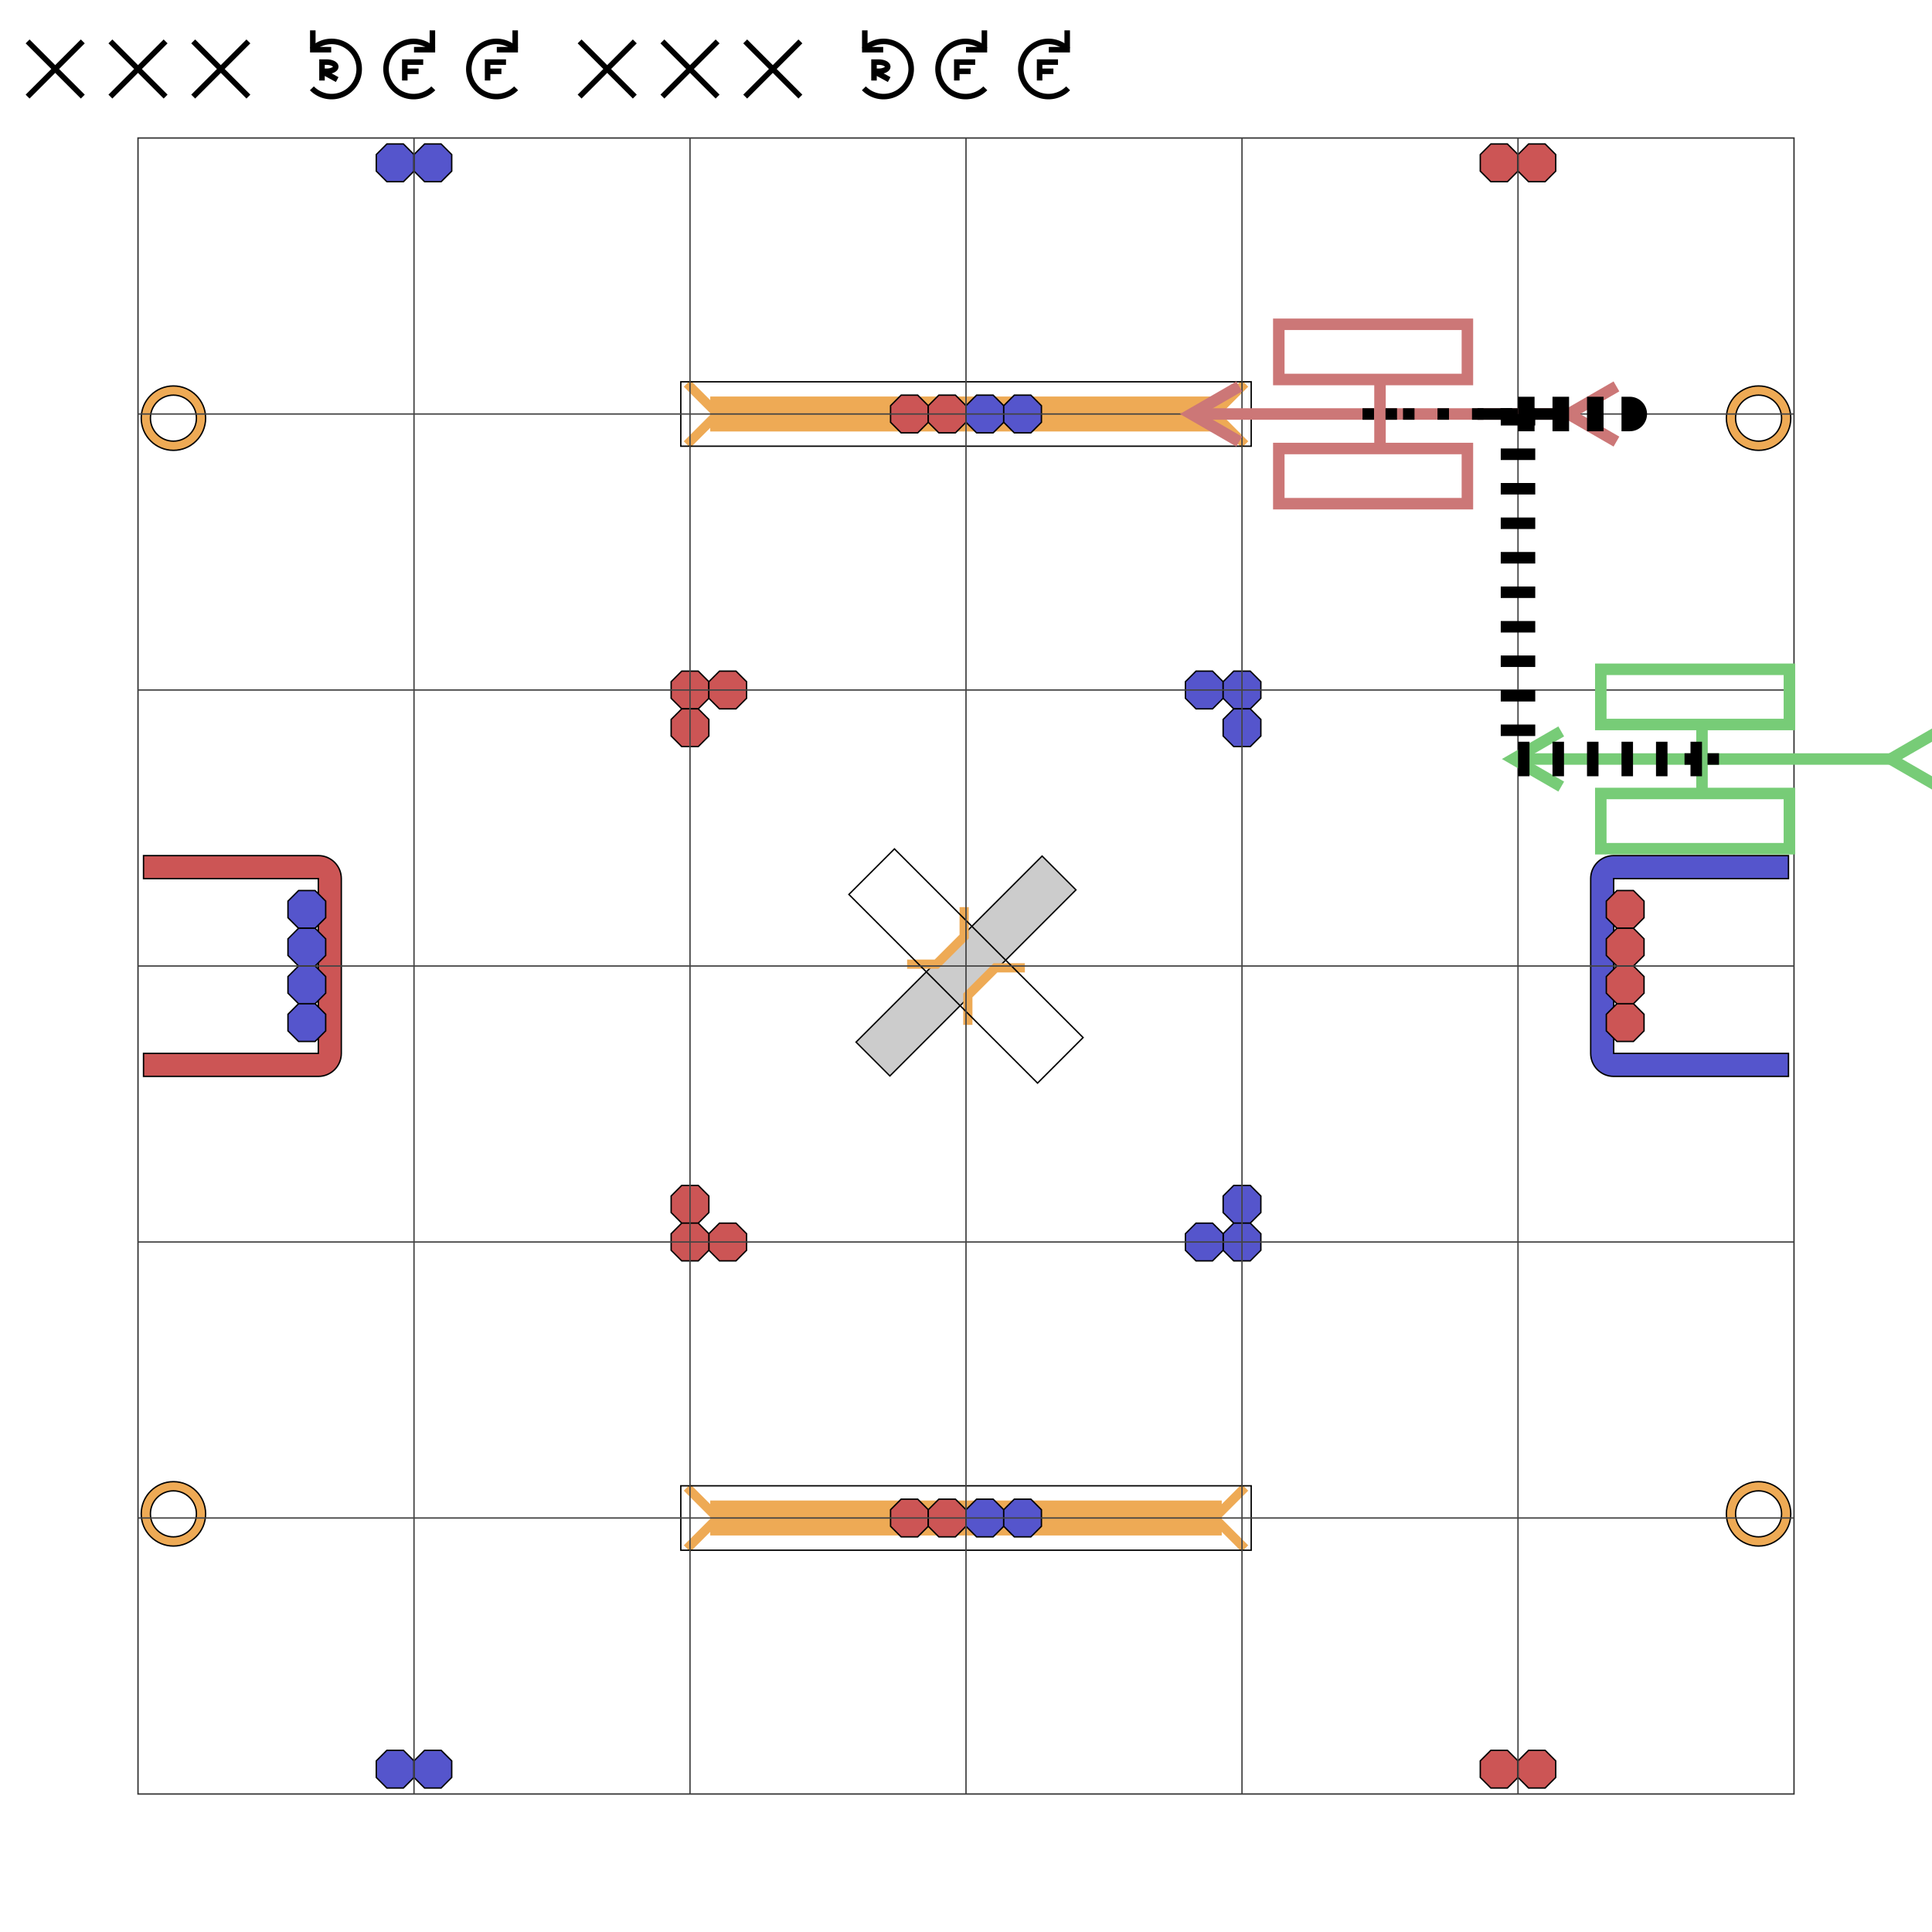
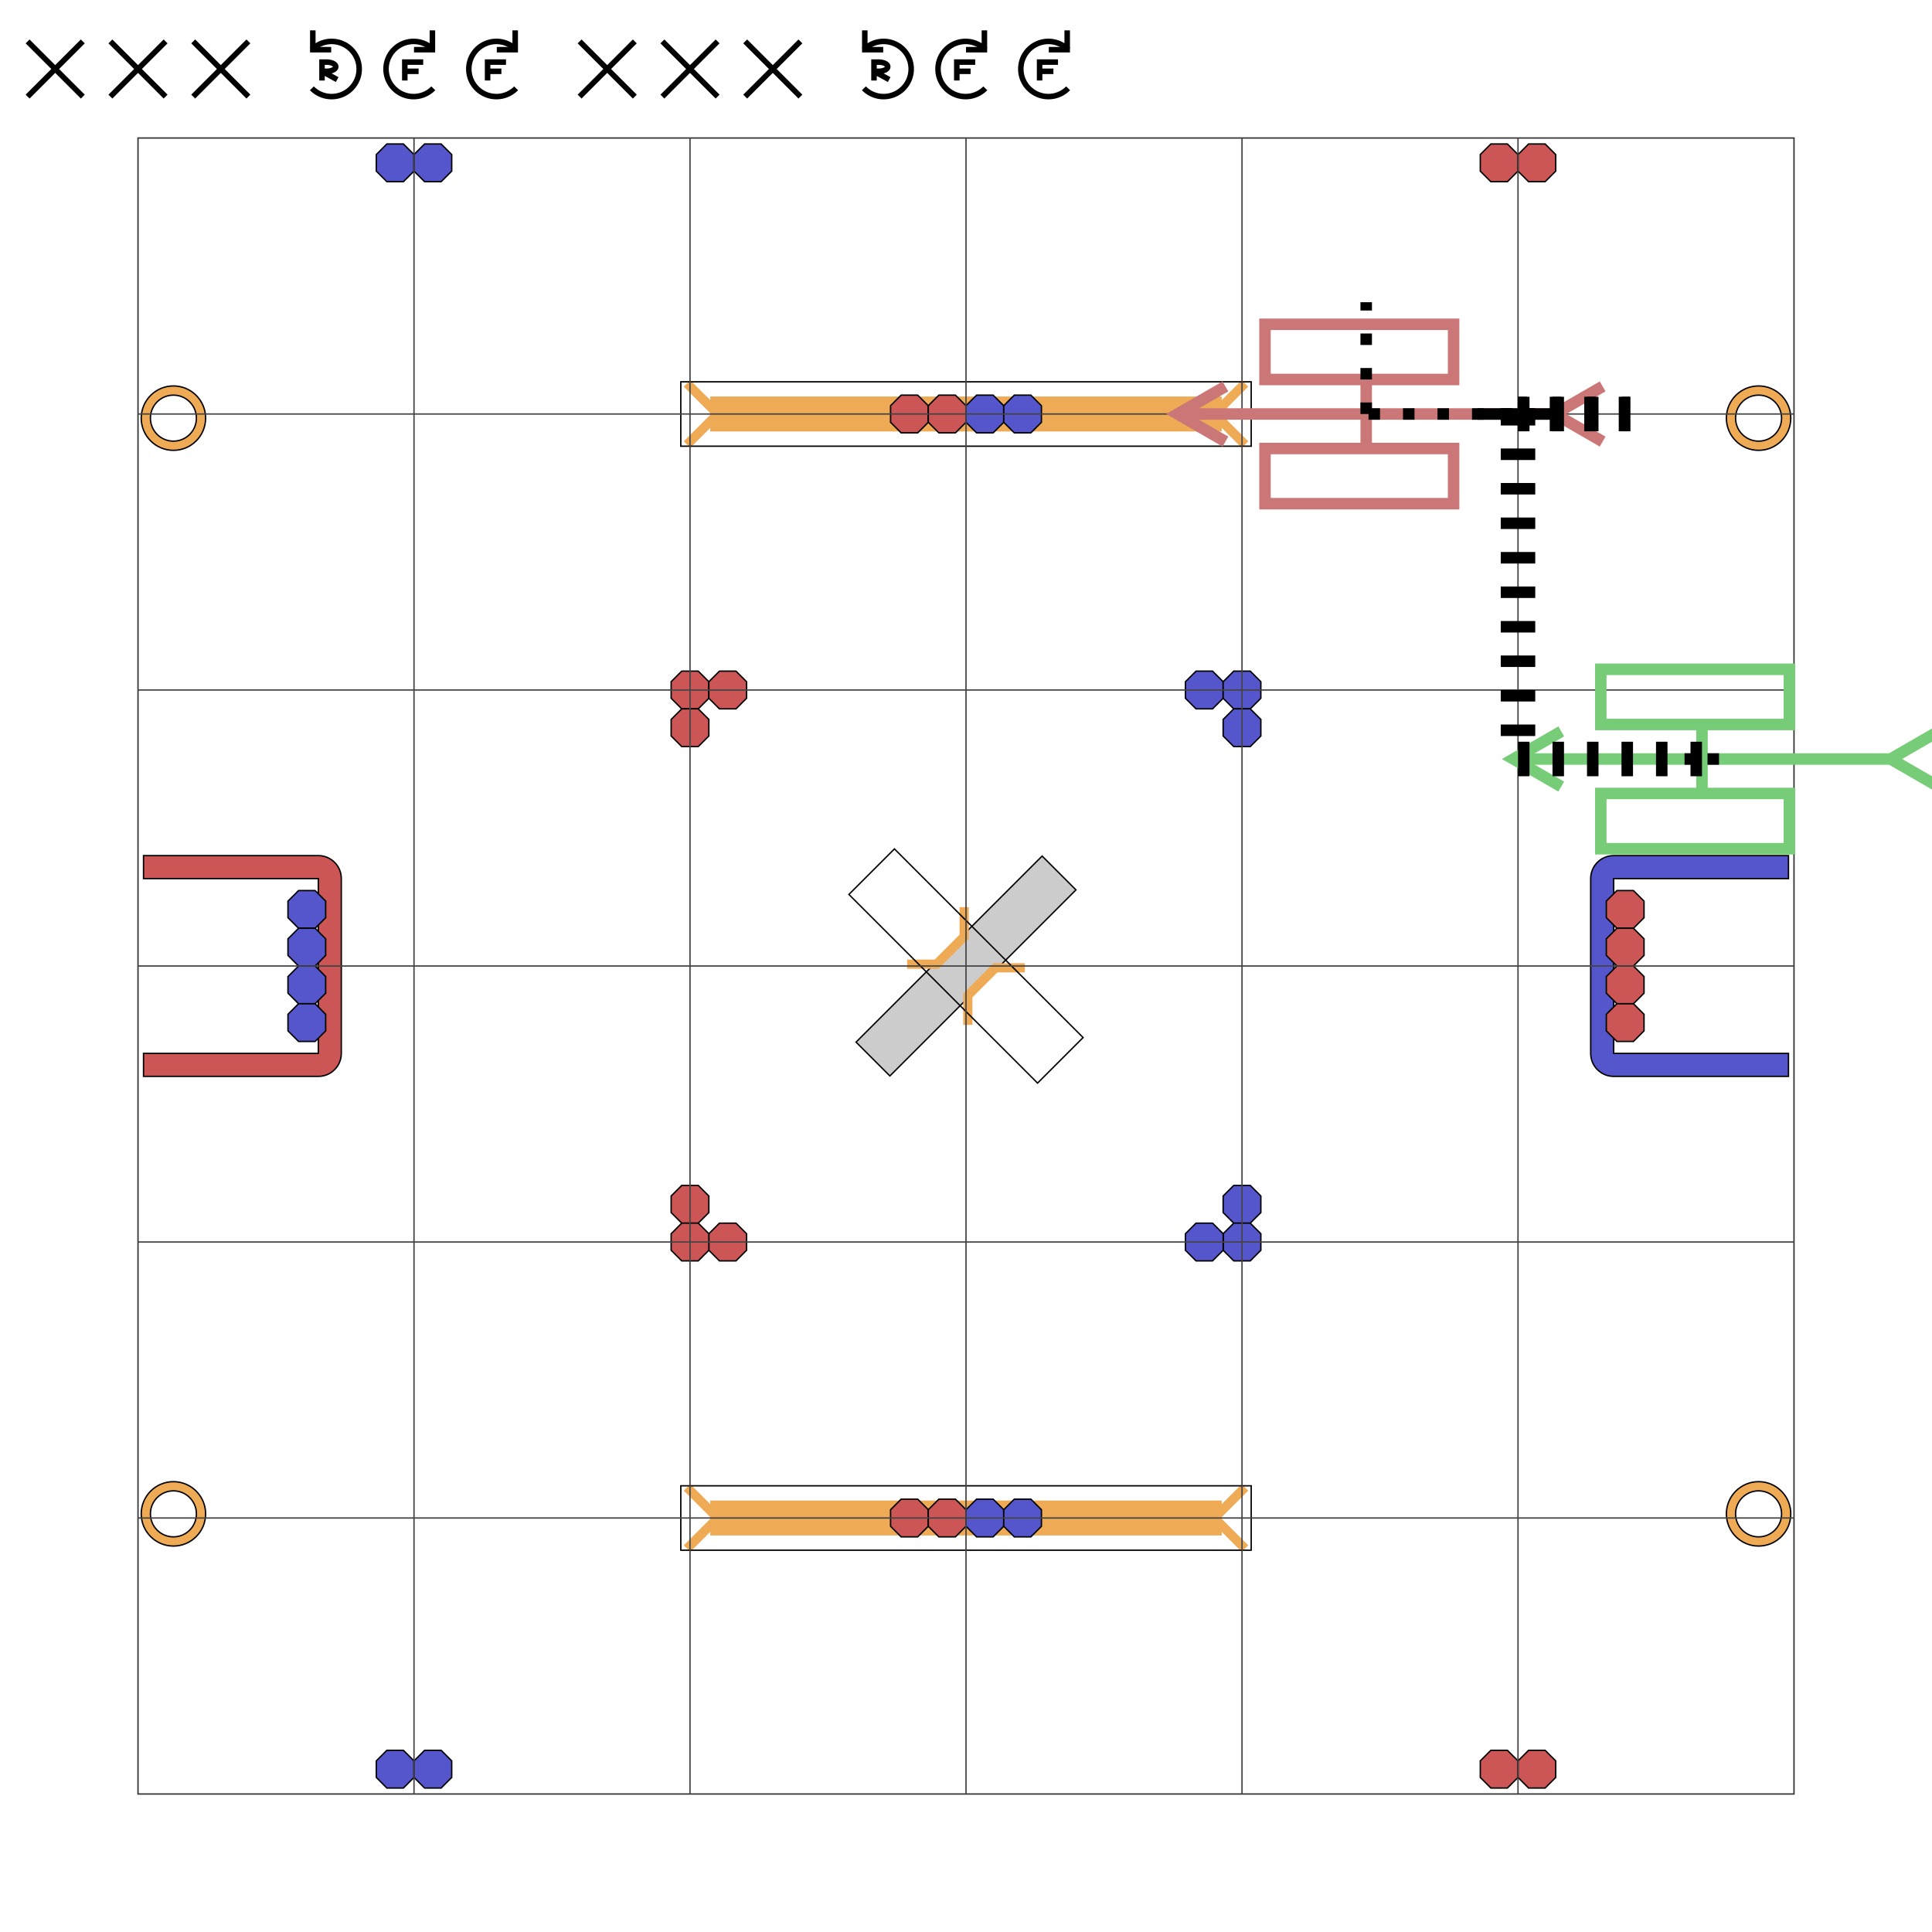
<svg xmlns="http://www.w3.org/2000/svg" version="1.1" width="600" height="600" viewBox="-2100 -2100 4200 4200">
  <g transform="scale(1, -1)">
    <rect x="-2100" y="-2100" width="4200" height="4200" fill="#ffffff" />
    <rect x="-1800" y="-1800" width="3600" height="3600" fill="none" stroke="#333333" stroke-width="3" />
    <path d="M -1788 240 l 380 0 a 50 50 0 0 0 50 -50 l 0 -380 a 50 50 0 0 0 -50 -50 l -380 0  l 0 50 l 380 0 l 0 380 l -380 0 z" fill="#cc5555" stroke="#000000" stroke-width="3" />
    <path d="M 1788 240 l -380 0 a 50 50 0 0 1 -50 -50 l 0 -380 a 50 50 0 0 1 50 -50 l 380 0  l 0 50 l -380 0 l 0 380 l 380 0 z" fill="#5555cc" stroke="#000000" stroke-width="3" />
    <rect x="-550" y="1200" width="20" height="94" transform="rotate(45, -540, 1200)" fill="#eeaa55" />
    <rect x="-550" y="1200" width="20" height="94" transform="rotate(135, -540, 1200)" fill="#eeaa55" />
    <rect x="530" y="1200" width="20" height="94" transform="rotate(-45, 540, 1200)" fill="#eeaa55" />
    <rect x="530" y="1200" width="20" height="94" transform="rotate(-135, 540, 1200)" fill="#eeaa55" />
    <rect x="-550" y="-1200" width="20" height="94" transform="rotate(45, -540, -1200)" fill="#eeaa55" />
    <rect x="-550" y="-1200" width="20" height="94" transform="rotate(135, -540, -1200)" fill="#eeaa55" />
    <rect x="530" y="-1200" width="20" height="94" transform="rotate(-45, 540, -1200)" fill="#eeaa55" />
    <rect x="530" y="-1200" width="20" height="94" transform="rotate(-135, 540, -1200)" fill="#eeaa55" />
    <rect x="-556" y="1162" width="1112" height="76" fill="#eeaa55" />
    <rect x="-620" y="1130" width="1240" height="140" fill="none" stroke="#000000" stroke-width="3" />
    <rect x="-556" y="-1238" width="1112" height="76" fill="#eeaa55" />
    <rect x="-620" y="-1270" width="1240" height="140" fill="none" stroke="#000000" stroke-width="3" />
    <rect x="-286" y="-52" width="572" height="104" transform="rotate(45)" fill="#cccccc" stroke="#000000" stroke-width="3" />
    <polyline points="-128,4 -64,4 -4,64 -4,128" fill="none" stroke="#eeaa55" stroke-width="20" />
    <polyline points="128,-4 64,-4 4,-64 4,-128" fill="none" stroke="#eeaa55" stroke-width="20" />
    <rect x="-290" y="-70" width="580" height="140" transform="rotate(-45)" fill="none" stroke="#000000" stroke-width="3" />
    <path d="M 1118,1728 l 0 36 l 23 23 l 36 0 l 23 -23 l  0 -36 l -23 -23 l -36 0 l -23 23 z" fill="#cc5555" stroke="#000000" stroke-width="3" fill-rule="evenodd" />
    <path d="M 1200,1728 l 0 36 l 23 23 l 36 0 l 23 -23 l  0 -36 l -23 -23 l -36 0 l -23 23 z" fill="#cc5555" stroke="#000000" stroke-width="3" fill-rule="evenodd" />
    <path d="M -164,1182 l 0 36 l 23 23 l 36 0 l 23 -23 l  0 -36 l -23 -23 l -36 0 l -23 23 z" fill="#cc5555" stroke="#000000" stroke-width="3" fill-rule="evenodd" />
    <path d="M -82,1182 l 0 36 l 23 23 l 36 0 l 23 -23 l  0 -36 l -23 -23 l -36 0 l -23 23 z" fill="#cc5555" stroke="#000000" stroke-width="3" fill-rule="evenodd" />
    <path d="M -641,582 l 0 36 l 23 23 l 36 0 l 23 -23 l  0 -36 l -23 -23 l -36 0 l -23 23 z" fill="#cc5555" stroke="#000000" stroke-width="3" fill-rule="evenodd" />
    <path d="M -559,582 l 0 36 l 23 23 l 36 0 l 23 -23 l  0 -36 l -23 -23 l -36 0 l -23 23 z" fill="#cc5555" stroke="#000000" stroke-width="3" fill-rule="evenodd" />
    <path d="M -641,500 l 0 36 l 23 23 l 36 0 l 23 -23 l  0 -36 l -23 -23 l -36 0 l -23 23 z" fill="#cc5555" stroke="#000000" stroke-width="3" fill-rule="evenodd" />
    <path d="M 1392,105 l 0 36 l 23 23 l 36 0 l 23 -23 l  0 -36 l -23 -23 l -36 0 l -23 23 z" fill="#cc5555" stroke="#000000" stroke-width="3" fill-rule="evenodd" />
    <path d="M 1392,23 l 0 36 l 23 23 l 36 0 l 23 -23 l  0 -36 l -23 -23 l -36 0 l -23 23 z" fill="#cc5555" stroke="#000000" stroke-width="3" fill-rule="evenodd" />
    <path d="M 1392,-59 l 0 36 l 23 23 l 36 0 l 23 -23 l  0 -36 l -23 -23 l -36 0 l -23 23 z" fill="#cc5555" stroke="#000000" stroke-width="3" fill-rule="evenodd" />
    <path d="M 1392,-141 l 0 36 l 23 23 l 36 0 l 23 -23 l  0 -36 l -23 -23 l -36 0 l -23 23 z" fill="#cc5555" stroke="#000000" stroke-width="3" fill-rule="evenodd" />
    <path d="M -641,-536 l 0 36 l 23 23 l 36 0 l 23 -23 l  0 -36 l -23 -23 l -36 0 l -23 23 z" fill="#cc5555" stroke="#000000" stroke-width="3" fill-rule="evenodd" />
    <path d="M -559,-618 l 0 36 l 23 23 l 36 0 l 23 -23 l  0 -36 l -23 -23 l -36 0 l -23 23 z" fill="#cc5555" stroke="#000000" stroke-width="3" fill-rule="evenodd" />
    <path d="M -641,-618 l 0 36 l 23 23 l 36 0 l 23 -23 l  0 -36 l -23 -23 l -36 0 l -23 23 z" fill="#cc5555" stroke="#000000" stroke-width="3" fill-rule="evenodd" />
    <path d="M -164,-1218 l 0 36 l 23 23 l 36 0 l 23 -23 l  0 -36 l -23 -23 l -36 0 l -23 23 z" fill="#cc5555" stroke="#000000" stroke-width="3" fill-rule="evenodd" />
    <path d="M -82,-1218 l 0 36 l 23 23 l 36 0 l 23 -23 l  0 -36 l -23 -23 l -36 0 l -23 23 z" fill="#cc5555" stroke="#000000" stroke-width="3" fill-rule="evenodd" />
    <path d="M 1118,-1764 l 0 36 l 23 23 l 36 0 l 23 -23 l  0 -36 l -23 -23 l -36 0 l -23 23 z" fill="#cc5555" stroke="#000000" stroke-width="3" fill-rule="evenodd" />
    <path d="M 1200,-1764 l 0 36 l 23 23 l 36 0 l 23 -23 l  0 -36 l -23 -23 l -36 0 l -23 23 z" fill="#cc5555" stroke="#000000" stroke-width="3" fill-rule="evenodd" />
    <path d="M -1282,1728 l 0 36 l 23 23 l 36 0 l 23 -23 l  0 -36 l -23 -23 l -36 0 l -23 23 z" fill="#5555cc" stroke="#000000" stroke-width="3" fill-rule="evenodd" />
    <path d="M -1200,1728 l 0 36 l 23 23 l 36 0 l 23 -23 l  0 -36 l -23 -23 l -36 0 l -23 23 z" fill="#5555cc" stroke="#000000" stroke-width="3" fill-rule="evenodd" />
    <path d="M 0,1182 l 0 36 l 23 23 l 36 0 l 23 -23 l  0 -36 l -23 -23 l -36 0 l -23 23 z" fill="#5555cc" stroke="#000000" stroke-width="3" fill-rule="evenodd" />
    <path d="M 82,1182 l 0 36 l 23 23 l 36 0 l 23 -23 l  0 -36 l -23 -23 l -36 0 l -23 23 z" fill="#5555cc" stroke="#000000" stroke-width="3" fill-rule="evenodd" />
    <path d="M 477,582 l 0 36 l 23 23 l 36 0 l 23 -23 l  0 -36 l -23 -23 l -36 0 l -23 23 z" fill="#5555cc" stroke="#000000" stroke-width="3" fill-rule="evenodd" />
    <path d="M 559,582 l 0 36 l 23 23 l 36 0 l 23 -23 l  0 -36 l -23 -23 l -36 0 l -23 23 z" fill="#5555cc" stroke="#000000" stroke-width="3" fill-rule="evenodd" />
    <path d="M 559,500 l 0 36 l 23 23 l 36 0 l 23 -23 l  0 -36 l -23 -23 l -36 0 l -23 23 z" fill="#5555cc" stroke="#000000" stroke-width="3" fill-rule="evenodd" />
    <path d="M -1474,105 l 0 36 l 23 23 l 36 0 l 23 -23 l  0 -36 l -23 -23 l -36 0 l -23 23 z" fill="#5555cc" stroke="#000000" stroke-width="3" fill-rule="evenodd" />
    <path d="M -1474,23 l 0 36 l 23 23 l 36 0 l 23 -23 l  0 -36 l -23 -23 l -36 0 l -23 23 z" fill="#5555cc" stroke="#000000" stroke-width="3" fill-rule="evenodd" />
    <path d="M -1474,-59 l 0 36 l 23 23 l 36 0 l 23 -23 l  0 -36 l -23 -23 l -36 0 l -23 23 z" fill="#5555cc" stroke="#000000" stroke-width="3" fill-rule="evenodd" />
    <path d="M -1474,-141 l 0 36 l 23 23 l 36 0 l 23 -23 l  0 -36 l -23 -23 l -36 0 l -23 23 z" fill="#5555cc" stroke="#000000" stroke-width="3" fill-rule="evenodd" />
    <path d="M 559,-536 l 0 36 l 23 23 l 36 0 l 23 -23 l  0 -36 l -23 -23 l -36 0 l -23 23 z" fill="#5555cc" stroke="#000000" stroke-width="3" fill-rule="evenodd" />
    <path d="M 559,-618 l 0 36 l 23 23 l 36 0 l 23 -23 l  0 -36 l -23 -23 l -36 0 l -23 23 z" fill="#5555cc" stroke="#000000" stroke-width="3" fill-rule="evenodd" />
    <path d="M 477,-618 l 0 36 l 23 23 l 36 0 l 23 -23 l  0 -36 l -23 -23 l -36 0 l -23 23 z" fill="#5555cc" stroke="#000000" stroke-width="3" fill-rule="evenodd" />
    <path d="M 0,-1218 l 0 36 l 23 23 l 36 0 l 23 -23 l  0 -36 l -23 -23 l -36 0 l -23 23 z" fill="#5555cc" stroke="#000000" stroke-width="3" fill-rule="evenodd" />
    <path d="M 82,-1218 l 0 36 l 23 23 l 36 0 l 23 -23 l  0 -36 l -23 -23 l -36 0 l -23 23 z" fill="#5555cc" stroke="#000000" stroke-width="3" fill-rule="evenodd" />
    <path d="M -1282,-1764 l 0 36 l 23 23 l 36 0 l 23 -23 l  0 -36 l -23 -23 l -36 0 l -23 23 z" fill="#5555cc" stroke="#000000" stroke-width="3" fill-rule="evenodd" />
    <path d="M -1200,-1764 l 0 36 l 23 23 l 36 0 l 23 -23 l  0 -36 l -23 -23 l -36 0 l -23 23 z" fill="#5555cc" stroke="#000000" stroke-width="3" fill-rule="evenodd" />
    <path d="M -1793,1191 a 70 70 0 0 0 140 0 a 70 70 0 0 0 -140 0 z m 20 0 a 50 50 0 0 0 100 0 a 50 50 0 0 0 -100 0 z" fill="#eeaa55" stroke="#000000" stroke-width="3" fill-rule="evenodd" />
    <path d="M 1653,1191 a 70 70 0 0 0 140 0 a 70 70 0 0 0 -140 0 z m 20 0 a 50 50 0 0 0 100 0 a 50 50 0 0 0 -100 0 z" fill="#eeaa55" stroke="#000000" stroke-width="3" fill-rule="evenodd" />
    <path d="M -1793,-1191 a 70 70 0 0 0 140 0 a 70 70 0 0 0 -140 0 z m 20 0 a 50 50 0 0 0 100 0 a 50 50 0 0 0 -100 0 z" fill="#eeaa55" stroke="#000000" stroke-width="3" fill-rule="evenodd" />
    <path d="M 1653,-1191 a 70 70 0 0 0 140 0 a 70 70 0 0 0 -140 0 z m 20 0 a 50 50 0 0 0 100 0 a 50 50 0 0 0 -100 0 z" fill="#eeaa55" stroke="#000000" stroke-width="3" fill-rule="evenodd" />
    <line x1="-1800" y1="-1200" x2="1800" y2="-1200" stroke="#444444" stroke-width="3" />
    <line x1="-1800" y1="-600" x2="1800" y2="-600" stroke="#444444" stroke-width="3" />
    <line x1="-1800" y1="0" x2="1800" y2="0" stroke="#444444" stroke-width="3" />
    <line x1="-1800" y1="600" x2="1800" y2="600" stroke="#444444" stroke-width="3" />
    <line x1="-1800" y1="1200" x2="1800" y2="1200" stroke="#444444" stroke-width="3" />
    <line x1="-1200" y1="-1800" x2="-1200" y2="1800" stroke="#444444" stroke-width="3" />
    <line x1="-600" y1="-1800" x2="-600" y2="1800" stroke="#444444" stroke-width="3" />
    <line x1="0" y1="-1800" x2="0" y2="1800" stroke="#444444" stroke-width="3" />
    <line x1="600" y1="-1800" x2="600" y2="1800" stroke="#444444" stroke-width="3" />
    <line x1="1200" y1="-1800" x2="1200" y2="1800" stroke="#444444" stroke-width="3" />
    <g transform="translate(1600.0 450.0)  rotate(-270)">
      <rect x="-195" y="-190" width="120" height="410" fill="none" stroke="#77cc77" stroke-width="25" />
      <rect x="75" y="-190" width="120" height="410" fill="none" stroke="#77cc77" stroke-width="25" />
      <line x1="-75" y1="0" x2="75" y2="0" stroke="#77cc77" stroke-width="25" />
      <line x1="0" y1="-410" x2="0" y2="410" stroke="#77cc77" stroke-width="25" />
      <polyline points="-60,306 0,410 60,306" fill="none" stroke="#77cc77" stroke-width="25" />
      <polyline points="-60,-514 0,-410 60,-514" fill="none" stroke="#77cc77" stroke-width="25" />
    </g>
-     <g transform="translate(900 1200)  rotate(-270)">
+     <g transform="translate(870 1200)  rotate(-270)">
      <rect x="-195" y="-190" width="120" height="410" fill="none" stroke="#cc7777" stroke-width="25" />
      <rect x="75" y="-190" width="120" height="410" fill="none" stroke="#cc7777" stroke-width="25" />
      <line x1="-75" y1="0" x2="75" y2="0" stroke="#cc7777" stroke-width="25" />
      <line x1="0" y1="-410" x2="0" y2="410" stroke="#cc7777" stroke-width="25" />
      <polyline points="-60,306 0,410 60,306" fill="none" stroke="#cc7777" stroke-width="25" />
      <polyline points="-60,-514 0,-410 60,-514" fill="none" stroke="#cc7777" stroke-width="25" />
    </g>
    <line x1="1562.0" y1="450.0" x2="1637.0" y2="450.0" stroke="#000000" stroke-width="25" stroke-dasharray="25,25">
      <animateTransform attributeName="transform" type="rotate" to="360 1600.0 450.0" dur="2000ms" repeatCount="indefinite" from="0 1600.0 450.0" />
    </line>
    <polyline points="1600.0,450.0 1200,450 1200,1200" fill="none" stroke="#000000" stroke-width="75" stroke-dasharray="25,50" stroke-linejoin="round" stroke-dashoffset="0">
      <animate attributeName="stroke-dashoffset" values="75;0" dur="1000ms" repeatCount="indefinite" />
    </polyline>
    <line x1="1112" y1="1200" x2="1287" y2="1200" stroke="#000000" stroke-width="25" stroke-dasharray="75,25">
      <animateTransform attributeName="transform" type="rotate" to="360 1200 1200" dur="2000ms" repeatCount="indefinite" from="0 1200 1200" />
    </line>
-     <polyline points="1200,1200 1443,1200 1200,1200" fill="none" stroke="#000000" stroke-width="75" stroke-dasharray="25,50" stroke-linejoin="round" stroke-dashoffset="0">
+     <polyline points="1200,1200 1444.0,1200.0" fill="none" stroke="#000000" stroke-width="75" stroke-dasharray="25,50" stroke-linejoin="round" stroke-dashoffset="0">
+       <animate attributeName="stroke-dashoffset" values="75;0" dur="1000ms" repeatCount="indefinite" />
+     </polyline>
+     <polyline points="1444.0,1200.0 1201,1200" fill="none" stroke="#000000" stroke-width="75" stroke-dasharray="25,50" stroke-linejoin="round" stroke-dashoffset="0">
+       <animate attributeName="stroke-dashoffset" values="75;0" dur="1000ms" repeatCount="indefinite" />
+     </polyline>
+     <polyline points="1201,1200 1200,1200" fill="none" stroke="#000000" stroke-width="75" stroke-dasharray="25,50" stroke-linejoin="round" stroke-dashoffset="0">
      <animate attributeName="stroke-dashoffset" values="75;0" dur="1000ms" repeatCount="indefinite" />
    </polyline>
    <line x1="1162" y1="1200" x2="1237" y2="1200" stroke="#000000" stroke-width="25" stroke-dasharray="25,25">
      <animateTransform attributeName="transform" type="rotate" to="360 1200 1200" dur="2000ms" repeatCount="indefinite" from="0 1200 1200" />
    </line>
    <line x1="1162" y1="1200" x2="1237" y2="1200" stroke="#000000" stroke-width="25" stroke-dasharray="25,25">
      <animateTransform attributeName="transform" type="rotate" to="360 1200 1200" dur="2000ms" repeatCount="indefinite" from="0 1200 1200" />
    </line>
-     <polyline points="1200,1200 900,1200" fill="none" stroke="#000000" stroke-width="25" stroke-dasharray="25,50" stroke-linejoin="round" stroke-dashoffset="0">
+     <polyline points="1200,1200 870,1200" fill="none" stroke="#000000" stroke-width="25" stroke-dasharray="25,50" stroke-linejoin="round" stroke-dashoffset="0">
      <animate attributeName="stroke-dashoffset" values="75;0" dur="1000ms" repeatCount="indefinite" />
    </polyline>
-     <line x1="862" y1="1200" x2="937" y2="1200" stroke="#000000" stroke-width="25" stroke-dasharray="25,25">
-       <animateTransform attributeName="transform" type="rotate" to="360 900 1200" dur="2000ms" repeatCount="indefinite" from="0 900 1200" />
-     </line>
+     <polyline points="870,1200 870,1443" fill="none" stroke="#000000" stroke-width="25" stroke-dasharray="25,50" stroke-linejoin="round" stroke-dashoffset="0">
+       <animate attributeName="stroke-dashoffset" values="75;0" dur="1000ms" repeatCount="indefinite" />
+     </polyline>
    <line x1="-2040" y1="1890" x2="-1920" y2="2010" stroke="#000000" stroke-width="12" />
    <line x1="-2040" y1="2010" x2="-1920" y2="1890" stroke="#000000" stroke-width="12" />
    <line x1="-1860" y1="1890" x2="-1740" y2="2010" stroke="#000000" stroke-width="12" />
    <line x1="-1860" y1="2010" x2="-1740" y2="1890" stroke="#000000" stroke-width="12" />
    <line x1="-1680" y1="1890" x2="-1560" y2="2010" stroke="#000000" stroke-width="12" />
    <line x1="-1680" y1="2010" x2="-1560" y2="1890" stroke="#000000" stroke-width="12" />
    <path d="M -1422,1908 a 60 60 0 1 1 0 84" fill="none" stroke="#000000" stroke-width="12" />
    <path d="M -1380 1992 l -40 0 l 0 42" fill="none" stroke="#000000" stroke-width="12" />
    <path d="M -1400 1925 l 0 40 l 10 0 a 20 10 0 0 0 0 -20 l -10 0 l 33 -18" fill="none" stroke="#000000" stroke-width="12" />
    <path d="M -1158,1908 a 60 60 0 1 0 0 84" fill="none" stroke="#000000" stroke-width="12" />
    <path d="M -1200 1992 l 40 0 l 0 42" fill="none" stroke="#000000" stroke-width="12" />
    <path d="M -1180,1965 l -40 0 l 0 -40 m 0 20 l 30 0" fill="none" stroke="#000000" stroke-width="12" />
    <path d="M -978,1908 a 60 60 0 1 0 0 84" fill="none" stroke="#000000" stroke-width="12" />
    <path d="M -1020 1992 l 40 0 l 0 42" fill="none" stroke="#000000" stroke-width="12" />
    <path d="M -1000,1965 l -40 0 l 0 -40 m 0 20 l 30 0" fill="none" stroke="#000000" stroke-width="12" />
    <line x1="-840" y1="1890" x2="-720" y2="2010" stroke="#000000" stroke-width="12" />
    <line x1="-840" y1="2010" x2="-720" y2="1890" stroke="#000000" stroke-width="12" />
    <line x1="-660" y1="1890" x2="-540" y2="2010" stroke="#000000" stroke-width="12" />
    <line x1="-660" y1="2010" x2="-540" y2="1890" stroke="#000000" stroke-width="12" />
    <line x1="-480" y1="1890" x2="-360" y2="2010" stroke="#000000" stroke-width="12" />
    <line x1="-480" y1="2010" x2="-360" y2="1890" stroke="#000000" stroke-width="12" />
    <path d="M -222,1908 a 60 60 0 1 1 0 84" fill="none" stroke="#000000" stroke-width="12" />
    <path d="M -180 1992 l -40 0 l 0 42" fill="none" stroke="#000000" stroke-width="12" />
    <path d="M -200 1925 l 0 40 l 10 0 a 20 10 0 0 0 0 -20 l -10 0 l 33 -18" fill="none" stroke="#000000" stroke-width="12" />
    <path d="M 42,1908 a 60 60 0 1 0 0 84" fill="none" stroke="#000000" stroke-width="12" />
    <path d="M 0 1992 l 40 0 l 0 42" fill="none" stroke="#000000" stroke-width="12" />
    <path d="M 20,1965 l -40 0 l 0 -40 m 0 20 l 30 0" fill="none" stroke="#000000" stroke-width="12" />
    <path d="M 222,1908 a 60 60 0 1 0 0 84" fill="none" stroke="#000000" stroke-width="12" />
    <path d="M 180 1992 l 40 0 l 0 42" fill="none" stroke="#000000" stroke-width="12" />
    <path d="M 200,1965 l -40 0 l 0 -40 m 0 20 l 30 0" fill="none" stroke="#000000" stroke-width="12" />
  </g>
</svg>
